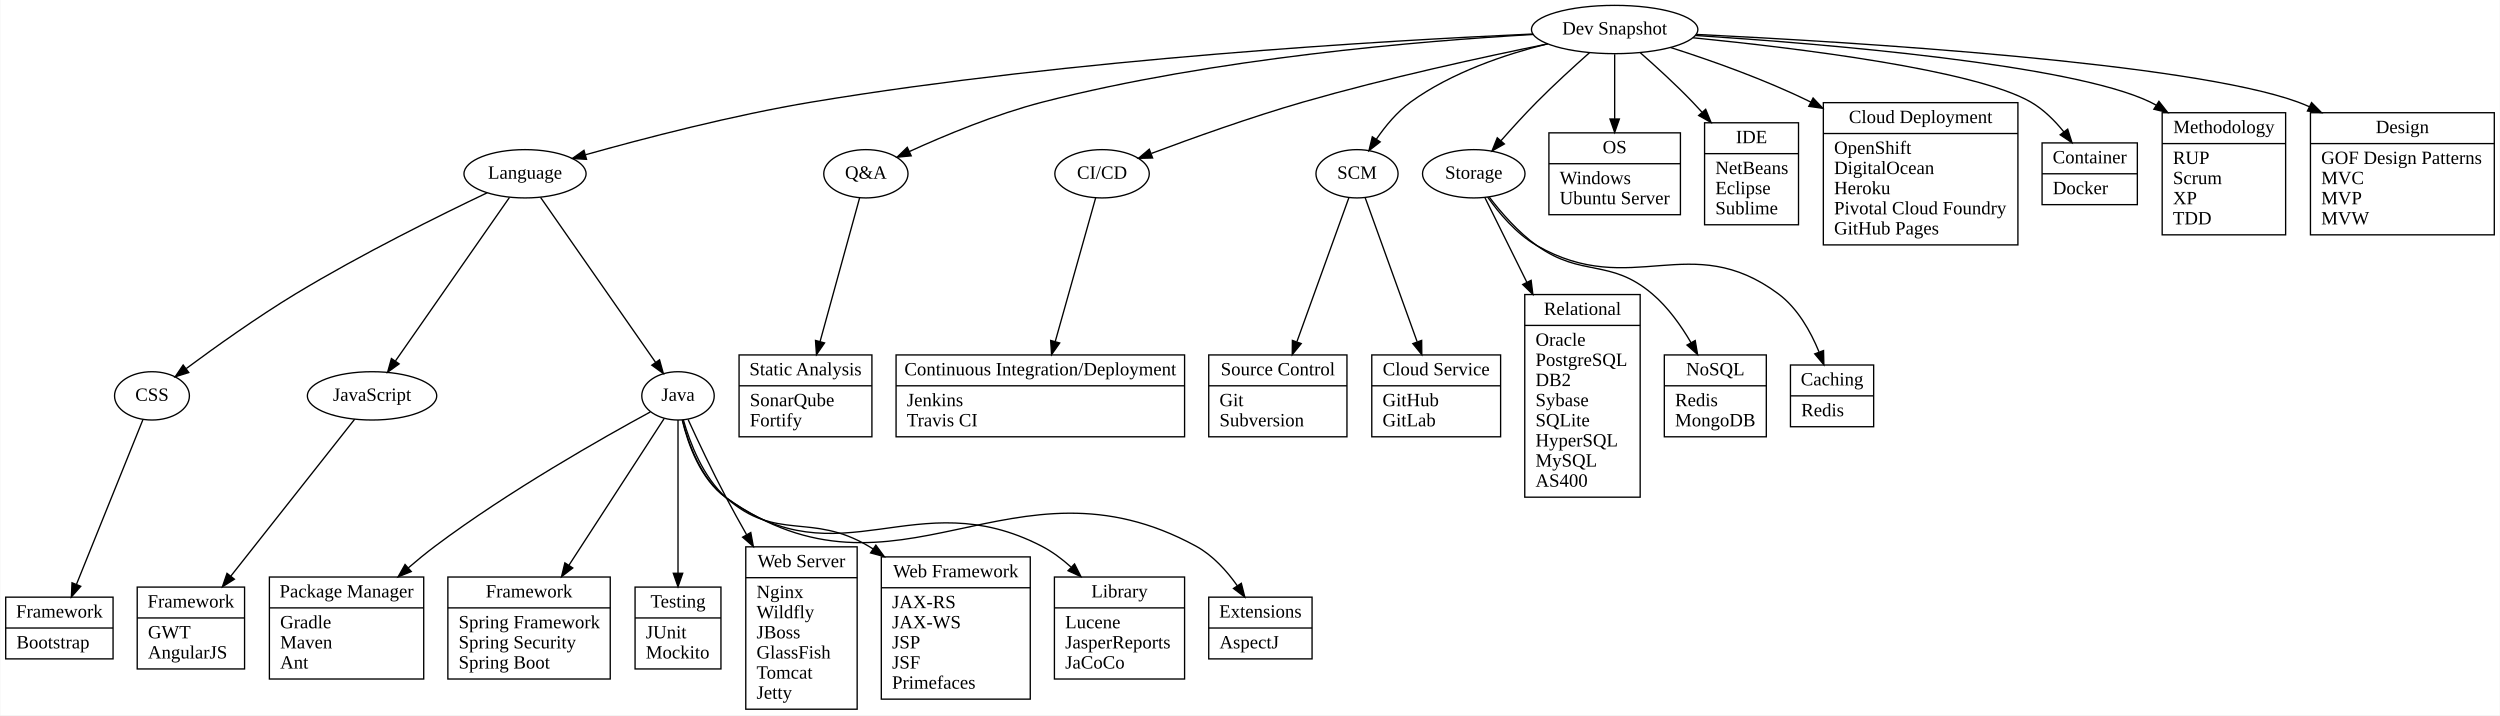
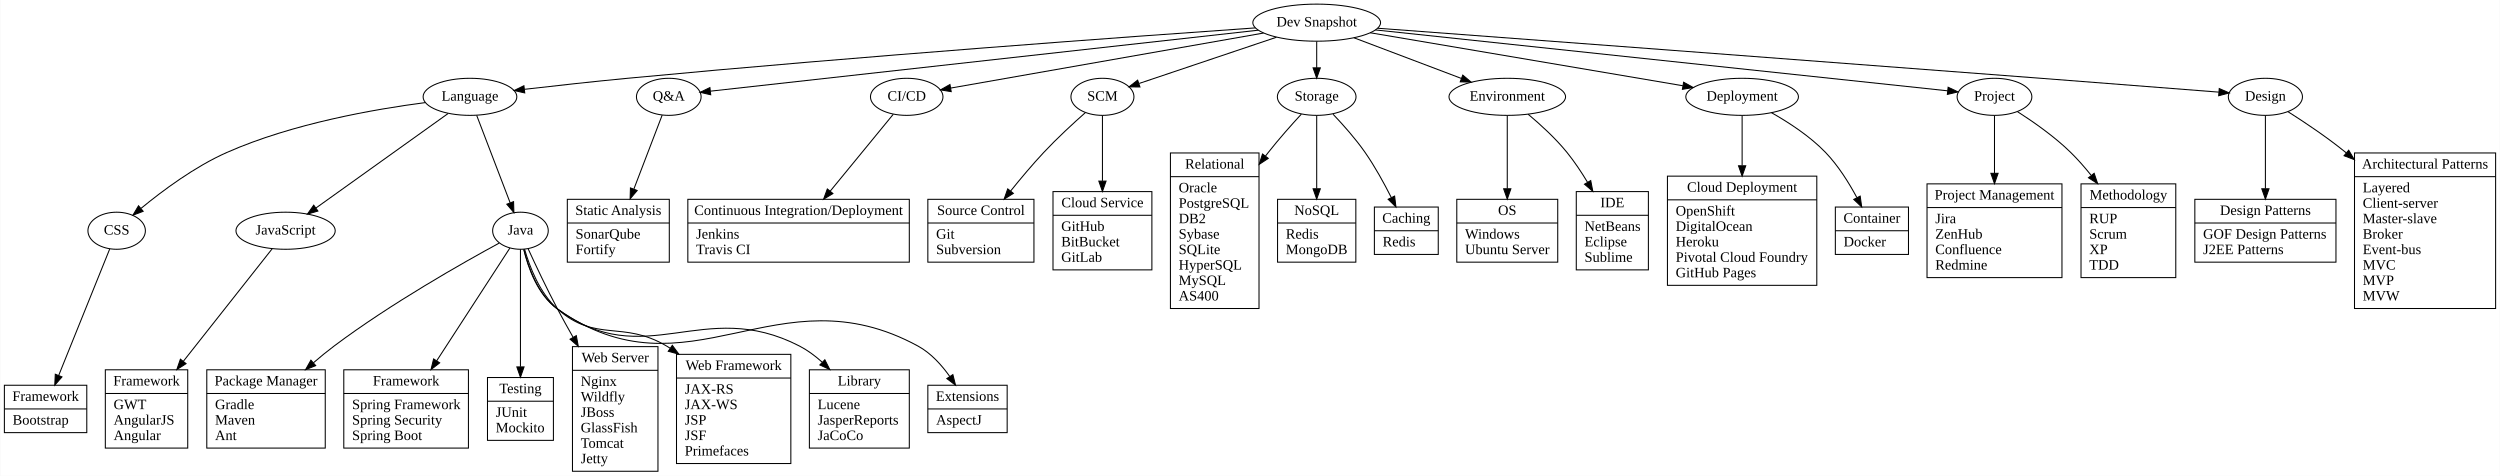
- <svg xmlns="http://www.w3.org/2000/svg" width="1863pt" height="533pt" viewBox="0.00 0.00 1862.50 533.00">
-   <g id="graph0" class="graph" transform="scale(1 1) rotate(0) translate(4 529)">
-     <polygon fill="white" stroke="none" points="-4,4 -4,-529 1858.5,-529 1858.5,4 -4,4" />
+ <svg xmlns="http://www.w3.org/2000/svg" width="2427pt" height="462pt" viewBox="0.00 0.00 2426.50 462.00">
+   <g id="graph0" class="graph" transform="scale(1 1) rotate(0) translate(4 458)">
+     <polygon fill="white" stroke="none" points="-4,4 -4,-458 2422.5,-458 2422.5,4 -4,4" />
    <g id="node1" class="node">
-       <ellipse fill="none" stroke="black" cx="1199" cy="-507" rx="61.99" ry="18" />
-       <text text-anchor="middle" x="1199" y="-503.3" font-family="Times New Roman,serif" font-size="14.00">Dev Snapshot</text>
+       <ellipse fill="none" stroke="black" cx="1274" cy="-436" rx="61.99" ry="18" />
+       <text text-anchor="middle" x="1274" y="-432.3" font-family="Times New Roman,serif" font-size="14.00">Dev Snapshot</text>
    </g>
    <g id="node2" class="node">
-       <ellipse fill="none" stroke="black" cx="387" cy="-399.5" rx="45.492" ry="18" />
-       <text text-anchor="middle" x="387" y="-395.8" font-family="Times New Roman,serif" font-size="14.00">Language</text>
+       <ellipse fill="none" stroke="black" cx="452" cy="-364" rx="45.492" ry="18" />
+       <text text-anchor="middle" x="452" y="-360.3" font-family="Times New Roman,serif" font-size="14.00">Language</text>
    </g>
    <g id="edge1" class="edge">
-       <path fill="none" stroke="black" d="M1137.92,-503.657C1029.28,-498.808 795.586,-485.299 601,-453 541.956,-443.2 475.15,-425.769 432.124,-413.695" />
-       <polygon fill="black" stroke="black" points="432.826,-410.256 422.25,-410.901 430.92,-416.992 432.826,-410.256" />
+       <path fill="none" stroke="black" d="M1214.43,-430.915C1097.49,-422.757 829.723,-403.381 605,-382 571.68,-378.83 534.345,-374.693 504.898,-371.294" />
+       <polygon fill="black" stroke="black" points="505.167,-367.802 494.83,-370.125 504.36,-374.755 505.167,-367.802" />
    </g>
    <g id="node15" class="node">
-       <ellipse fill="none" stroke="black" cx="641" cy="-399.5" rx="31.396" ry="18" />
-       <text text-anchor="middle" x="641" y="-395.8" font-family="Times New Roman,serif" font-size="14.00">Q&amp;A</text>
+       <ellipse fill="none" stroke="black" cx="645" cy="-364" rx="31.396" ry="18" />
+       <text text-anchor="middle" x="645" y="-360.3" font-family="Times New Roman,serif" font-size="14.00">Q&amp;A</text>
    </g>
    <g id="edge14" class="edge">
-       <path fill="none" stroke="black" d="M1138.49,-503.32C1055.07,-498.534 900.596,-485.739 773,-453 737.895,-443.993 699.596,-428.027 673.339,-416.059" />
-       <polygon fill="black" stroke="black" points="674.784,-412.871 664.238,-411.851 671.846,-419.225 674.784,-412.871" />
+       <path fill="none" stroke="black" d="M1217.35,-428.695C1092.12,-414.759 794.283,-381.613 685.594,-369.518" />
+       <polygon fill="black" stroke="black" points="685.704,-366.008 675.378,-368.381 684.93,-372.965 685.704,-366.008" />
    </g>
    <g id="node17" class="node">
-       <ellipse fill="none" stroke="black" cx="817" cy="-399.5" rx="35.194" ry="18" />
-       <text text-anchor="middle" x="817" y="-395.8" font-family="Times New Roman,serif" font-size="14.00">CI/CD</text>
+       <ellipse fill="none" stroke="black" cx="876" cy="-364" rx="35.194" ry="18" />
+       <text text-anchor="middle" x="876" y="-360.3" font-family="Times New Roman,serif" font-size="14.00">CI/CD</text>
    </g>
    <g id="edge16" class="edge">
-       <path fill="none" stroke="black" d="M1149.26,-496.32C1102,-486.728 1029.13,-470.908 967,-453 927.818,-441.706 883.883,-425.955 853.742,-414.657" />
-       <polygon fill="black" stroke="black" points="854.667,-411.265 844.075,-411.009 852.196,-417.814 854.667,-411.265" />
+       <path fill="none" stroke="black" d="M1222.38,-425.92C1142.93,-411.947 992.178,-385.433 918.576,-372.488" />
+       <polygon fill="black" stroke="black" points="919.173,-369.04 908.718,-370.754 917.961,-375.934 919.173,-369.04" />
    </g>
    <g id="node19" class="node">
-       <ellipse fill="none" stroke="black" cx="1007" cy="-399.5" rx="30.595" ry="18" />
-       <text text-anchor="middle" x="1007" y="-395.8" font-family="Times New Roman,serif" font-size="14.00">SCM</text>
+       <ellipse fill="none" stroke="black" cx="1066" cy="-364" rx="30.595" ry="18" />
+       <text text-anchor="middle" x="1066" y="-360.3" font-family="Times New Roman,serif" font-size="14.00">SCM</text>
    </g>
    <g id="edge18" class="edge">
-       <path fill="none" stroke="black" d="M1148.99,-496.345C1117.54,-488.481 1077.31,-474.991 1047,-453 1036.92,-445.685 1028.18,-435.114 1021.47,-425.372" />
-       <polygon fill="black" stroke="black" points="1024.27,-423.262 1015.9,-416.776 1018.4,-427.071 1024.27,-423.262" />
+       <path fill="none" stroke="black" d="M1234.88,-421.834C1196.58,-408.946 1138.75,-389.483 1101.68,-377.008" />
+       <polygon fill="black" stroke="black" points="1102.41,-373.559 1091.81,-373.687 1100.17,-380.193 1102.41,-373.559" />
    </g>
    <g id="node22" class="node">
-       <ellipse fill="none" stroke="black" cx="1094" cy="-399.5" rx="38.194" ry="18" />
-       <text text-anchor="middle" x="1094" y="-395.8" font-family="Times New Roman,serif" font-size="14.00">Storage</text>
+       <ellipse fill="none" stroke="black" cx="1274" cy="-364" rx="38.194" ry="18" />
+       <text text-anchor="middle" x="1274" y="-360.3" font-family="Times New Roman,serif" font-size="14.00">Storage</text>
    </g>
    <g id="edge21" class="edge">
-       <path fill="none" stroke="black" d="M1180.27,-489.749C1168.69,-479.488 1153.67,-465.796 1141,-453 1131.95,-443.855 1122.4,-433.361 1114.29,-424.171" />
-       <polygon fill="black" stroke="black" points="1116.8,-421.724 1107.58,-416.498 1111.53,-426.331 1116.8,-421.724" />
+       <path fill="none" stroke="black" d="M1274,-417.697C1274,-409.983 1274,-400.712 1274,-392.112" />
+       <polygon fill="black" stroke="black" points="1277.5,-392.104 1274,-382.104 1270.5,-392.104 1277.5,-392.104" />
    </g>
    <g id="node26" class="node">
-       <polygon fill="none" stroke="black" points="1150,-369 1150,-430 1248,-430 1248,-369 1150,-369" />
-       <text text-anchor="middle" x="1199" y="-414.8" font-family="Times New Roman,serif" font-size="14.00">OS</text>
-       <polyline fill="none" stroke="black" points="1150,-407 1248,-407 " />
-       <text text-anchor="start" x="1158" y="-391.8" font-family="Times New Roman,serif" font-size="14.00">Windows</text>
-       <text text-anchor="start" x="1158" y="-376.8" font-family="Times New Roman,serif" font-size="14.00">Ubuntu Server</text>
+       <ellipse fill="none" stroke="black" cx="1459" cy="-364" rx="56.59" ry="18" />
+       <text text-anchor="middle" x="1459" y="-360.3" font-family="Times New Roman,serif" font-size="14.00">Environment</text>
    </g>
    <g id="edge25" class="edge">
-       <path fill="none" stroke="black" d="M1199,-488.579C1199,-475.493 1199,-457.039 1199,-440.401" />
-       <polygon fill="black" stroke="black" points="1202.5,-440.34 1199,-430.34 1195.5,-440.34 1202.5,-440.34" />
-     </g>
-     <g id="node27" class="node">
-       <polygon fill="none" stroke="black" points="1266,-361.5 1266,-437.5 1336,-437.5 1336,-361.5 1266,-361.5" />
-       <text text-anchor="middle" x="1301" y="-422.3" font-family="Times New Roman,serif" font-size="14.00">IDE</text>
-       <polyline fill="none" stroke="black" points="1266,-414.5 1336,-414.5 " />
-       <text text-anchor="start" x="1274" y="-399.3" font-family="Times New Roman,serif" font-size="14.00">NetBeans</text>
-       <text text-anchor="start" x="1274" y="-384.3" font-family="Times New Roman,serif" font-size="14.00">Eclipse</text>
-       <text text-anchor="start" x="1274" y="-369.3" font-family="Times New Roman,serif" font-size="14.00">Sublime</text>
-     </g>
-     <g id="edge26" class="edge">
-       <path fill="none" stroke="black" d="M1218.14,-489.66C1229.74,-479.479 1244.64,-465.903 1257,-453 1259.3,-450.596 1261.63,-448.089 1263.95,-445.531" />
-       <polygon fill="black" stroke="black" points="1266.82,-447.564 1270.83,-437.757 1261.58,-442.923 1266.82,-447.564" />
-     </g>
-     <g id="node28" class="node">
-       <polygon fill="none" stroke="black" points="1354.5,-346.5 1354.5,-452.5 1499.5,-452.5 1499.5,-346.5 1354.5,-346.5" />
-       <text text-anchor="middle" x="1427" y="-437.3" font-family="Times New Roman,serif" font-size="14.00">Cloud Deployment</text>
-       <polyline fill="none" stroke="black" points="1354.5,-429.5 1499.5,-429.5 " />
-       <text text-anchor="start" x="1362.5" y="-414.3" font-family="Times New Roman,serif" font-size="14.00">OpenShift</text>
-       <text text-anchor="start" x="1362.5" y="-399.3" font-family="Times New Roman,serif" font-size="14.00">DigitalOcean</text>
-       <text text-anchor="start" x="1362.5" y="-384.3" font-family="Times New Roman,serif" font-size="14.00">Heroku</text>
-       <text text-anchor="start" x="1362.5" y="-369.3" font-family="Times New Roman,serif" font-size="14.00">Pivotal Cloud Foundry</text>
-       <text text-anchor="start" x="1362.5" y="-354.3" font-family="Times New Roman,serif" font-size="14.00">GitHub Pages</text>
-     </g>
-     <g id="edge27" class="edge">
-       <path fill="none" stroke="black" d="M1240.6,-493.617C1270.37,-484.106 1311.03,-469.781 1345,-453 1345.09,-452.953 1345.19,-452.906 1345.28,-452.859" />
-       <polygon fill="black" stroke="black" points="1346.88,-455.975 1354.15,-448.271 1343.66,-449.758 1346.88,-455.975" />
+       <path fill="none" stroke="black" d="M1310.11,-421.337C1339.94,-410.051 1382.41,-393.979 1414.37,-381.887" />
+       <polygon fill="black" stroke="black" points="1415.81,-385.085 1423.92,-378.272 1413.33,-378.538 1415.81,-385.085" />
    </g>
    <g id="node29" class="node">
-       <polygon fill="none" stroke="black" points="1517.5,-376.5 1517.5,-422.5 1588.5,-422.5 1588.5,-376.5 1517.5,-376.5" />
-       <text text-anchor="middle" x="1553" y="-407.3" font-family="Times New Roman,serif" font-size="14.00">Container</text>
-       <polyline fill="none" stroke="black" points="1517.5,-399.5 1588.5,-399.5 " />
-       <text text-anchor="start" x="1525.5" y="-384.3" font-family="Times New Roman,serif" font-size="14.00">Docker</text>
+       <ellipse fill="none" stroke="black" cx="1687" cy="-364" rx="54.691" ry="18" />
+       <text text-anchor="middle" x="1687" y="-360.3" font-family="Times New Roman,serif" font-size="14.00">Deployment</text>
    </g>
    <g id="edge28" class="edge">
-       <path fill="none" stroke="black" d="M1257.37,-500.848C1334.94,-493.188 1467.1,-477.064 1509,-453 1518.53,-447.525 1526.92,-439.157 1533.75,-430.7" />
-       <polygon fill="black" stroke="black" points="1536.58,-432.751 1539.8,-422.655 1530.99,-428.543 1536.58,-432.751" />
-     </g>
-     <g id="node30" class="node">
-       <polygon fill="none" stroke="black" points="1607,-354 1607,-445 1699,-445 1699,-354 1607,-354" />
-       <text text-anchor="middle" x="1653" y="-429.8" font-family="Times New Roman,serif" font-size="14.00">Methodology</text>
-       <polyline fill="none" stroke="black" points="1607,-422 1699,-422 " />
-       <text text-anchor="start" x="1615" y="-406.8" font-family="Times New Roman,serif" font-size="14.00">RUP</text>
-       <text text-anchor="start" x="1615" y="-391.8" font-family="Times New Roman,serif" font-size="14.00">Scrum</text>
-       <text text-anchor="start" x="1615" y="-376.8" font-family="Times New Roman,serif" font-size="14.00">XP</text>
-       <text text-anchor="start" x="1615" y="-361.8" font-family="Times New Roman,serif" font-size="14.00">TDD</text>
-     </g>
-     <g id="edge29" class="edge">
-       <path fill="none" stroke="black" d="M1259.04,-502.581C1355.32,-496.344 1539.4,-481.098 1598,-453 1599.55,-452.254 1601.09,-451.448 1602.62,-450.59" />
-       <polygon fill="black" stroke="black" points="1604.58,-453.491 1611.12,-445.155 1600.81,-447.593 1604.58,-453.491" />
-     </g>
-     <g id="node31" class="node">
-       <polygon fill="none" stroke="black" points="1717.5,-354 1717.5,-445 1854.5,-445 1854.5,-354 1717.5,-354" />
-       <text text-anchor="middle" x="1786" y="-429.8" font-family="Times New Roman,serif" font-size="14.00">Design</text>
-       <polyline fill="none" stroke="black" points="1717.5,-422 1854.5,-422 " />
-       <text text-anchor="start" x="1725.5" y="-406.8" font-family="Times New Roman,serif" font-size="14.00">GOF Design Patterns</text>
-       <text text-anchor="start" x="1725.5" y="-391.8" font-family="Times New Roman,serif" font-size="14.00">MVC</text>
-       <text text-anchor="start" x="1725.5" y="-376.8" font-family="Times New Roman,serif" font-size="14.00">MVP</text>
-       <text text-anchor="start" x="1725.5" y="-361.8" font-family="Times New Roman,serif" font-size="14.00">MVW</text>
-     </g>
-     <g id="edge30" class="edge">
-       <path fill="none" stroke="black" d="M1259.85,-503.352C1376.45,-497.676 1626.99,-482.396 1708,-453 1710.9,-451.948 1713.79,-450.766 1716.67,-449.478" />
-       <polygon fill="black" stroke="black" points="1718.33,-452.565 1725.78,-445.035 1715.26,-446.274 1718.33,-452.565" />
+       <path fill="none" stroke="black" d="M1325.89,-426.205C1403.38,-413.071 1548.85,-388.415 1629.49,-374.747" />
+       <polygon fill="black" stroke="black" points="1630.2,-378.177 1639.47,-373.055 1629.03,-371.276 1630.2,-378.177" />
+     </g>
+     <g id="node32" class="node">
+       <ellipse fill="none" stroke="black" cx="1932" cy="-364" rx="36.294" ry="18" />
+       <text text-anchor="middle" x="1932" y="-360.3" font-family="Times New Roman,serif" font-size="14.00">Project</text>
+     </g>
+     <g id="edge31" class="edge">
+       <path fill="none" stroke="black" d="M1330.96,-428.941C1459.45,-415.271 1769.75,-382.26 1886.53,-369.837" />
+       <polygon fill="black" stroke="black" points="1886.99,-373.308 1896.57,-368.769 1886.25,-366.347 1886.99,-373.308" />
+     </g>
+     <g id="node35" class="node">
+       <ellipse fill="none" stroke="black" cx="2195" cy="-364" rx="35.995" ry="18" />
+       <text text-anchor="middle" x="2195" y="-360.3" font-family="Times New Roman,serif" font-size="14.00">Design</text>
+     </g>
+     <g id="edge34" class="edge">
+       <path fill="none" stroke="black" d="M1333.26,-430.584C1454.25,-421.557 1738.42,-400.296 1977,-382 2036.75,-377.418 2105.69,-372.024 2149.78,-368.56" />
+       <polygon fill="black" stroke="black" points="2150.19,-372.039 2159.89,-367.766 2149.64,-365.06 2150.19,-372.039" />
    </g>
    <g id="node4" class="node">
      <ellipse fill="none" stroke="black" cx="109" cy="-234" rx="27.895" ry="18" />
      <text text-anchor="middle" x="109" y="-230.3" font-family="Times New Roman,serif" font-size="14.00">CSS</text>
    </g>
    <g id="edge2" class="edge">
-       <path fill="none" stroke="black" d="M358.833,-385.358C324.417,-368.976 264.753,-339.521 216,-310 187.177,-292.547 155.779,-270.098 134.498,-254.326" />
-       <polygon fill="black" stroke="black" points="136.419,-251.393 126.311,-248.218 132.233,-257.004 136.419,-251.393" />
+       <path fill="none" stroke="black" d="M408.644,-358.402C360.062,-352.097 279.759,-338.178 216,-310 184.815,-296.218 153.367,-272.769 132.714,-255.753" />
+       <polygon fill="black" stroke="black" points="134.73,-252.876 124.82,-249.128 130.23,-258.238 134.73,-252.876" />
    </g>
    <g id="node6" class="node">
      <ellipse fill="none" stroke="black" cx="273" cy="-234" rx="48.192" ry="18" />
      <text text-anchor="middle" x="273" y="-230.3" font-family="Times New Roman,serif" font-size="14.00">JavaScript</text>
    </g>
    <g id="edge4" class="edge">
-       <path fill="none" stroke="black" d="M375.442,-381.923C355.384,-353.156 314.024,-293.838 290.454,-260.032" />
-       <polygon fill="black" stroke="black" points="293.179,-257.822 284.589,-251.621 287.437,-261.826 293.179,-257.822" />
+       <path fill="none" stroke="black" d="M430.763,-347.814C398.87,-325.008 338.503,-281.84 302.398,-256.022" />
+       <polygon fill="black" stroke="black" points="304.379,-253.136 294.209,-250.166 300.307,-258.83 304.379,-253.136" />
    </g>
    <g id="node14" class="node">
      <ellipse fill="none" stroke="black" cx="501" cy="-234" rx="27" ry="18" />
      <text text-anchor="middle" x="501" y="-230.3" font-family="Times New Roman,serif" font-size="14.00">Java</text>
    </g>
    <g id="edge6" class="edge">
-       <path fill="none" stroke="black" d="M398.558,-381.923C418.824,-352.858 460.835,-292.605 484.273,-258.99" />
-       <polygon fill="black" stroke="black" points="487.234,-260.862 490.083,-250.657 481.492,-256.858 487.234,-260.862" />
+       <path fill="none" stroke="black" d="M458.507,-346.003C466.826,-324.27 481.315,-286.421 491.031,-261.042" />
+       <polygon fill="black" stroke="black" points="494.315,-262.251 494.622,-251.661 487.778,-259.749 494.315,-262.251" />
    </g>
    <g id="node3" class="node">
      <polygon fill="none" stroke="black" points="0,-38 0,-84 80,-84 80,-38 0,-38" />
      <text text-anchor="middle" x="40" y="-68.8" font-family="Times New Roman,serif" font-size="14.00">Framework</text>
      <polyline fill="none" stroke="black" points="0,-61 80,-61 " />
      <text text-anchor="start" x="8" y="-45.8" font-family="Times New Roman,serif" font-size="14.00">Bootstrap</text>
    </g>
    <g id="edge3" class="edge">
      <path fill="none" stroke="black" d="M102.258,-216.292C90.821,-187.947 67.434,-129.989 52.805,-93.735" />
      <polygon fill="black" stroke="black" points="55.916,-92.091 48.929,-84.127 49.425,-94.71 55.916,-92.091" />
    </g>
    <g id="node5" class="node">
-       <polygon fill="none" stroke="black" points="98,-30.5 98,-91.5 178,-91.5 178,-30.5 98,-30.5" />
-       <text text-anchor="middle" x="138" y="-76.3" font-family="Times New Roman,serif" font-size="14.00">Framework</text>
-       <polyline fill="none" stroke="black" points="98,-68.5 178,-68.5 " />
-       <text text-anchor="start" x="106" y="-53.3" font-family="Times New Roman,serif" font-size="14.00">GWT</text>
-       <text text-anchor="start" x="106" y="-38.3" font-family="Times New Roman,serif" font-size="14.00">AngularJS</text>
+       <polygon fill="none" stroke="black" points="98,-23 98,-99 178,-99 178,-23 98,-23" />
+       <text text-anchor="middle" x="138" y="-83.8" font-family="Times New Roman,serif" font-size="14.00">Framework</text>
+       <polyline fill="none" stroke="black" points="98,-76 178,-76 " />
+       <text text-anchor="start" x="106" y="-60.8" font-family="Times New Roman,serif" font-size="14.00">GWT</text>
+       <text text-anchor="start" x="106" y="-45.8" font-family="Times New Roman,serif" font-size="14.00">AngularJS</text>
+       <text text-anchor="start" x="106" y="-30.8" font-family="Times New Roman,serif" font-size="14.00">Angular</text>
    </g>
    <g id="edge5" class="edge">
-       <path fill="none" stroke="black" d="M260.056,-216.604C238.95,-189.87 196.589,-136.212 167.761,-99.697" />
-       <polygon fill="black" stroke="black" points="170.411,-97.405 161.467,-91.725 164.916,-101.742 170.411,-97.405" />
+       <path fill="none" stroke="black" d="M260.056,-216.604C240.361,-191.657 202.158,-143.267 173.714,-107.238" />
+       <polygon fill="black" stroke="black" points="176.384,-104.971 167.44,-99.291 170.889,-109.308 176.384,-104.971" />
    </g>
    <g id="node7" class="node">
      <polygon fill="none" stroke="black" points="196.5,-23 196.5,-99 311.5,-99 311.5,-23 196.5,-23" />
      <text text-anchor="middle" x="254" y="-83.8" font-family="Times New Roman,serif" font-size="14.00">Package Manager</text>
      <polyline fill="none" stroke="black" points="196.5,-76 311.5,-76 " />
      <text text-anchor="start" x="204.5" y="-60.8" font-family="Times New Roman,serif" font-size="14.00">Gradle</text>
      <text text-anchor="start" x="204.5" y="-45.8" font-family="Times New Roman,serif" font-size="14.00">Maven</text>
      <text text-anchor="start" x="204.5" y="-30.8" font-family="Times New Roman,serif" font-size="14.00">Ant</text>
    </g>
    <g id="node8" class="node">
      <polygon fill="none" stroke="black" points="329.5,-23 329.5,-99 450.5,-99 450.5,-23 329.5,-23" />
      <text text-anchor="middle" x="390" y="-83.8" font-family="Times New Roman,serif" font-size="14.00">Framework</text>
      <polyline fill="none" stroke="black" points="329.5,-76 450.5,-76 " />
      <text text-anchor="start" x="337.5" y="-60.8" font-family="Times New Roman,serif" font-size="14.00">Spring Framework</text>
      <text text-anchor="start" x="337.5" y="-45.8" font-family="Times New Roman,serif" font-size="14.00">Spring Security</text>
      <text text-anchor="start" x="337.5" y="-30.8" font-family="Times New Roman,serif" font-size="14.00">Spring Boot</text>
    </g>
    <g id="node9" class="node">
      <polygon fill="none" stroke="black" points="469,-30.5 469,-91.5 533,-91.5 533,-30.5 469,-30.5" />
      <text text-anchor="middle" x="501" y="-76.3" font-family="Times New Roman,serif" font-size="14.00">Testing</text>
      <polyline fill="none" stroke="black" points="469,-68.5 533,-68.5 " />
      <text text-anchor="start" x="477" y="-53.3" font-family="Times New Roman,serif" font-size="14.00">JUnit</text>
      <text text-anchor="start" x="477" y="-38.3" font-family="Times New Roman,serif" font-size="14.00">Mockito</text>
    </g>
    <g id="node10" class="node">
      <polygon fill="none" stroke="black" points="551.5,-0.5 551.5,-121.5 634.5,-121.5 634.5,-0.5 551.5,-0.5" />
      <text text-anchor="middle" x="593" y="-106.3" font-family="Times New Roman,serif" font-size="14.00">Web Server</text>
      <polyline fill="none" stroke="black" points="551.5,-98.5 634.5,-98.5 " />
      <text text-anchor="start" x="559.5" y="-83.3" font-family="Times New Roman,serif" font-size="14.00">Nginx</text>
      <text text-anchor="start" x="559.5" y="-68.3" font-family="Times New Roman,serif" font-size="14.00">Wildfly</text>
      <text text-anchor="start" x="559.5" y="-53.3" font-family="Times New Roman,serif" font-size="14.00">JBoss</text>
      <text text-anchor="start" x="559.5" y="-38.3" font-family="Times New Roman,serif" font-size="14.00">GlassFish</text>
      <text text-anchor="start" x="559.5" y="-23.3" font-family="Times New Roman,serif" font-size="14.00">Tomcat</text>
      <text text-anchor="start" x="559.5" y="-8.3" font-family="Times New Roman,serif" font-size="14.00">Jetty</text>
    </g>
    <g id="node11" class="node">
      <polygon fill="none" stroke="black" points="652.5,-8 652.5,-114 763.5,-114 763.5,-8 652.5,-8" />
      <text text-anchor="middle" x="708" y="-98.8" font-family="Times New Roman,serif" font-size="14.00">Web Framework</text>
      <polyline fill="none" stroke="black" points="652.5,-91 763.5,-91 " />
      <text text-anchor="start" x="660.5" y="-75.8" font-family="Times New Roman,serif" font-size="14.00">JAX-RS</text>
      <text text-anchor="start" x="660.5" y="-60.8" font-family="Times New Roman,serif" font-size="14.00">JAX-WS</text>
      <text text-anchor="start" x="660.5" y="-45.8" font-family="Times New Roman,serif" font-size="14.00">JSP</text>
      <text text-anchor="start" x="660.5" y="-30.8" font-family="Times New Roman,serif" font-size="14.00">JSF</text>
      <text text-anchor="start" x="660.5" y="-15.8" font-family="Times New Roman,serif" font-size="14.00">Primefaces</text>
    </g>
    <g id="node12" class="node">
      <polygon fill="none" stroke="black" points="781.5,-23 781.5,-99 878.5,-99 878.5,-23 781.5,-23" />
      <text text-anchor="middle" x="830" y="-83.8" font-family="Times New Roman,serif" font-size="14.00">Library</text>
      <polyline fill="none" stroke="black" points="781.5,-76 878.5,-76 " />
      <text text-anchor="start" x="789.5" y="-60.8" font-family="Times New Roman,serif" font-size="14.00">Lucene</text>
      <text text-anchor="start" x="789.5" y="-45.8" font-family="Times New Roman,serif" font-size="14.00">JasperReports</text>
      <text text-anchor="start" x="789.5" y="-30.8" font-family="Times New Roman,serif" font-size="14.00">JaCoCo</text>
    </g>
    <g id="node13" class="node">
      <polygon fill="none" stroke="black" points="896.5,-38 896.5,-84 973.5,-84 973.5,-38 896.5,-38" />
      <text text-anchor="middle" x="935" y="-68.8" font-family="Times New Roman,serif" font-size="14.00">Extensions</text>
      <polyline fill="none" stroke="black" points="896.5,-61 973.5,-61 " />
      <text text-anchor="start" x="904.5" y="-45.8" font-family="Times New Roman,serif" font-size="14.00">AspectJ</text>
    </g>
    <g id="edge7" class="edge">
      <path fill="none" stroke="black" d="M480.379,-222.025C445.915,-203.322 374.979,-163.274 320,-122 313.324,-116.988 306.533,-111.427 299.972,-105.769" />
      <polygon fill="black" stroke="black" points="302.218,-103.083 292.396,-99.111 297.597,-108.341 302.218,-103.083" />
    </g>
    <g id="edge8" class="edge">
      <path fill="none" stroke="black" d="M490.756,-217.219C474.757,-192.572 443.233,-144.007 419.685,-107.732" />
      <polygon fill="black" stroke="black" points="422.568,-105.745 414.188,-99.263 416.697,-109.556 422.568,-105.745" />
    </g>
    <g id="edge9" class="edge">
      <path fill="none" stroke="black" d="M501,-215.979C501,-189.606 501,-138.149 501,-102.001" />
      <polygon fill="black" stroke="black" points="504.5,-101.783 501,-91.783 497.5,-101.783 504.5,-101.783" />
    </g>
    <g id="edge10" class="edge">
      <path fill="none" stroke="black" d="M508.49,-216.424C515.524,-201.099 526.508,-177.776 537,-158 541.763,-149.023 546.936,-139.676 552.15,-130.492" />
      <polygon fill="black" stroke="black" points="555.221,-132.172 557.148,-121.754 549.145,-128.696 555.221,-132.172" />
    </g>
    <g id="edge11" class="edge">
      <path fill="none" stroke="black" d="M505.005,-216.054C509.847,-199.113 519.6,-173.426 537,-158 574.23,-124.994 600.234,-147.427 643,-122 644.114,-121.338 645.225,-120.654 646.332,-119.951" />
      <polygon fill="black" stroke="black" points="648.444,-122.747 654.728,-114.216 644.496,-116.966 648.444,-122.747" />
    </g>
    <g id="edge12" class="edge">
      <path fill="none" stroke="black" d="M504.312,-216.046C508.661,-198.588 518.084,-172.015 537,-158 621.9,-95.099 678.14,-170.528 772,-122 779.77,-117.983 787.101,-112.523 793.768,-106.525" />
      <polygon fill="black" stroke="black" points="796.504,-108.749 801.276,-99.29 791.646,-103.709 796.504,-108.749" />
    </g>
    <g id="edge13" class="edge">
      <path fill="none" stroke="black" d="M504.177,-215.859C508.413,-198.245 517.743,-171.542 537,-158 664.914,-68.047 749.713,-196.871 887,-122 899.506,-115.18 909.93,-103.61 917.833,-92.44" />
      <polygon fill="black" stroke="black" points="920.778,-94.332 923.379,-84.061 914.941,-90.469 920.778,-94.332" />
    </g>
    <g id="node16" class="node">
      <polygon fill="none" stroke="black" points="546.5,-203.5 546.5,-264.5 645.5,-264.5 645.5,-203.5 546.5,-203.5" />
      <text text-anchor="middle" x="596" y="-249.3" font-family="Times New Roman,serif" font-size="14.00">Static Analysis</text>
      <polyline fill="none" stroke="black" points="546.5,-241.5 645.5,-241.5 " />
      <text text-anchor="start" x="554.5" y="-226.3" font-family="Times New Roman,serif" font-size="14.00">SonarQube</text>
      <text text-anchor="start" x="554.5" y="-211.3" font-family="Times New Roman,serif" font-size="14.00">Fortify</text>
    </g>
    <g id="edge15" class="edge">
-       <path fill="none" stroke="black" d="M636.354,-381.618C629.446,-356.519 616.271,-308.65 606.853,-274.434" />
-       <polygon fill="black" stroke="black" points="610.212,-273.449 604.184,-264.736 603.463,-275.306 610.212,-273.449" />
+       <path fill="none" stroke="black" d="M638.594,-346.266C631.663,-328.16 620.366,-298.65 611.148,-274.57" />
+       <polygon fill="black" stroke="black" points="614.317,-273.058 607.473,-264.97 607.779,-275.56 614.317,-273.058" />
    </g>
    <g id="node18" class="node">
      <polygon fill="none" stroke="black" points="663.5,-203.5 663.5,-264.5 878.5,-264.5 878.5,-203.5 663.5,-203.5" />
      <text text-anchor="middle" x="771" y="-249.3" font-family="Times New Roman,serif" font-size="14.00">Continuous Integration/Deployment</text>
      <polyline fill="none" stroke="black" points="663.5,-241.5 878.5,-241.5 " />
      <text text-anchor="start" x="671.5" y="-226.3" font-family="Times New Roman,serif" font-size="14.00">Jenkins</text>
      <text text-anchor="start" x="671.5" y="-211.3" font-family="Times New Roman,serif" font-size="14.00">Travis CI</text>
    </g>
    <g id="edge17" class="edge">
-       <path fill="none" stroke="black" d="M812.25,-381.618C805.189,-356.519 791.721,-308.65 782.095,-274.434" />
-       <polygon fill="black" stroke="black" points="785.444,-273.414 779.366,-264.736 778.705,-275.31 785.444,-273.414" />
+       <path fill="none" stroke="black" d="M862.914,-347.048C847.685,-328.483 822.028,-297.206 801.686,-272.408" />
+       <polygon fill="black" stroke="black" points="804.337,-270.121 795.289,-264.609 798.925,-274.56 804.337,-270.121" />
    </g>
    <g id="node20" class="node">
      <polygon fill="none" stroke="black" points="896.5,-203.5 896.5,-264.5 999.5,-264.5 999.5,-203.5 896.5,-203.5" />
      <text text-anchor="middle" x="948" y="-249.3" font-family="Times New Roman,serif" font-size="14.00">Source Control</text>
      <polyline fill="none" stroke="black" points="896.5,-241.5 999.5,-241.5 " />
      <text text-anchor="start" x="904.5" y="-226.3" font-family="Times New Roman,serif" font-size="14.00">Git</text>
      <text text-anchor="start" x="904.5" y="-211.3" font-family="Times New Roman,serif" font-size="14.00">Subversion</text>
    </g>
    <g id="edge19" class="edge">
-       <path fill="none" stroke="black" d="M1000.91,-381.618C991.851,-356.519 974.577,-308.65 962.23,-274.434" />
-       <polygon fill="black" stroke="black" points="965.417,-272.954 958.73,-264.736 958.833,-275.33 965.417,-272.954" />
+       <path fill="none" stroke="black" d="M1049.46,-348.724C1037.76,-338.368 1021.93,-323.812 1009,-310 997.993,-298.239 986.665,-284.754 976.804,-272.492" />
+       <polygon fill="black" stroke="black" points="979.521,-270.285 970.554,-264.641 974.044,-274.645 979.521,-270.285" />
    </g>
    <g id="node21" class="node">
-       <polygon fill="none" stroke="black" points="1018,-203.5 1018,-264.5 1114,-264.5 1114,-203.5 1018,-203.5" />
-       <text text-anchor="middle" x="1066" y="-249.3" font-family="Times New Roman,serif" font-size="14.00">Cloud Service</text>
-       <polyline fill="none" stroke="black" points="1018,-241.5 1114,-241.5 " />
-       <text text-anchor="start" x="1026" y="-226.3" font-family="Times New Roman,serif" font-size="14.00">GitHub</text>
-       <text text-anchor="start" x="1026" y="-211.3" font-family="Times New Roman,serif" font-size="14.00">GitLab</text>
+       <polygon fill="none" stroke="black" points="1018,-196 1018,-272 1114,-272 1114,-196 1018,-196" />
+       <text text-anchor="middle" x="1066" y="-256.8" font-family="Times New Roman,serif" font-size="14.00">Cloud Service</text>
+       <polyline fill="none" stroke="black" points="1018,-249 1114,-249 " />
+       <text text-anchor="start" x="1026" y="-233.8" font-family="Times New Roman,serif" font-size="14.00">GitHub</text>
+       <text text-anchor="start" x="1026" y="-218.8" font-family="Times New Roman,serif" font-size="14.00">BitBucket</text>
+       <text text-anchor="start" x="1026" y="-203.8" font-family="Times New Roman,serif" font-size="14.00">GitLab</text>
    </g>
    <g id="edge20" class="edge">
-       <path fill="none" stroke="black" d="M1013.09,-381.618C1022.15,-356.519 1039.42,-308.65 1051.77,-274.434" />
-       <polygon fill="black" stroke="black" points="1055.17,-275.33 1055.27,-264.736 1048.58,-272.954 1055.17,-275.33" />
+       <path fill="none" stroke="black" d="M1066,-345.737C1066,-329.537 1066,-304.552 1066,-282.412" />
+       <polygon fill="black" stroke="black" points="1069.5,-282.153 1066,-272.153 1062.5,-282.153 1069.5,-282.153" />
    </g>
    <g id="node23" class="node">
      <polygon fill="none" stroke="black" points="1132,-158.5 1132,-309.5 1218,-309.5 1218,-158.5 1132,-158.5" />
      <text text-anchor="middle" x="1175" y="-294.3" font-family="Times New Roman,serif" font-size="14.00">Relational</text>
      <polyline fill="none" stroke="black" points="1132,-286.5 1218,-286.5 " />
      <text text-anchor="start" x="1140" y="-271.3" font-family="Times New Roman,serif" font-size="14.00">Oracle</text>
      <text text-anchor="start" x="1140" y="-256.3" font-family="Times New Roman,serif" font-size="14.00">PostgreSQL</text>
      <text text-anchor="start" x="1140" y="-241.3" font-family="Times New Roman,serif" font-size="14.00">DB2</text>
      <text text-anchor="start" x="1140" y="-226.3" font-family="Times New Roman,serif" font-size="14.00">Sybase</text>
      <text text-anchor="start" x="1140" y="-211.3" font-family="Times New Roman,serif" font-size="14.00">SQLite</text>
      <text text-anchor="start" x="1140" y="-196.3" font-family="Times New Roman,serif" font-size="14.00">HyperSQL</text>
      <text text-anchor="start" x="1140" y="-181.3" font-family="Times New Roman,serif" font-size="14.00">MySQL</text>
      <text text-anchor="start" x="1140" y="-166.3" font-family="Times New Roman,serif" font-size="14.00">AS400</text>
    </g>
    <g id="edge22" class="edge">
-       <path fill="none" stroke="black" d="M1102.36,-381.618C1109.93,-366.353 1121.66,-342.666 1133.51,-318.75" />
-       <polygon fill="black" stroke="black" points="1136.74,-320.104 1138.05,-309.59 1130.47,-316.997 1136.74,-320.104" />
+       <path fill="none" stroke="black" d="M1259.09,-347.192C1249.58,-336.873 1237.18,-322.959 1227,-310 1226.08,-308.832 1225.16,-307.649 1224.24,-306.453" />
+       <polygon fill="black" stroke="black" points="1226.98,-304.277 1218.16,-298.412 1221.4,-308.499 1226.98,-304.277" />
    </g>
    <g id="node24" class="node">
      <polygon fill="none" stroke="black" points="1236,-203.5 1236,-264.5 1312,-264.5 1312,-203.5 1236,-203.5" />
      <text text-anchor="middle" x="1274" y="-249.3" font-family="Times New Roman,serif" font-size="14.00">NoSQL</text>
      <polyline fill="none" stroke="black" points="1236,-241.5 1312,-241.5 " />
      <text text-anchor="start" x="1244" y="-226.3" font-family="Times New Roman,serif" font-size="14.00">Redis</text>
      <text text-anchor="start" x="1244" y="-211.3" font-family="Times New Roman,serif" font-size="14.00">MongoDB</text>
    </g>
    <g id="edge23" class="edge">
-       <path fill="none" stroke="black" d="M1105.61,-382.048C1114.3,-370.701 1127.05,-355.931 1141,-346 1174.76,-321.974 1195.41,-336.811 1227,-310 1238.71,-300.063 1248.44,-286.455 1255.95,-273.556" />
-       <polygon fill="black" stroke="black" points="1259.02,-275.239 1260.79,-264.793 1252.89,-271.853 1259.02,-275.239" />
+       <path fill="none" stroke="black" d="M1274,-345.737C1274,-327.667 1274,-298.666 1274,-274.875" />
+       <polygon fill="black" stroke="black" points="1277.5,-274.708 1274,-264.708 1270.5,-274.708 1277.5,-274.708" />
    </g>
    <g id="node25" class="node">
      <polygon fill="none" stroke="black" points="1330,-211 1330,-257 1392,-257 1392,-211 1330,-211" />
      <text text-anchor="middle" x="1361" y="-241.8" font-family="Times New Roman,serif" font-size="14.00">Caching</text>
      <polyline fill="none" stroke="black" points="1330,-234 1392,-234 " />
      <text text-anchor="start" x="1338" y="-218.8" font-family="Times New Roman,serif" font-size="14.00">Redis</text>
    </g>
    <g id="edge24" class="edge">
-       <path fill="none" stroke="black" d="M1104.33,-382.164C1112.74,-370.257 1125.7,-354.738 1141,-346 1211.84,-305.533 1255.52,-358.664 1321,-310 1335.28,-299.386 1344.98,-282.13 1351.25,-266.845" />
-       <polygon fill="black" stroke="black" points="1354.65,-267.766 1354.89,-257.174 1348.09,-265.302 1354.65,-267.766" />
+       <path fill="none" stroke="black" d="M1289.87,-347.122C1299.52,-337.002 1311.73,-323.327 1321,-310 1330.52,-296.318 1339.42,-280.111 1346.4,-266.27" />
+       <polygon fill="black" stroke="black" points="1349.63,-267.642 1350.91,-257.126 1343.35,-264.546 1349.63,-267.642" />
+     </g>
+     <g id="node27" class="node">
+       <polygon fill="none" stroke="black" points="1410,-203.5 1410,-264.5 1508,-264.5 1508,-203.5 1410,-203.5" />
+       <text text-anchor="middle" x="1459" y="-249.3" font-family="Times New Roman,serif" font-size="14.00">OS</text>
+       <polyline fill="none" stroke="black" points="1410,-241.5 1508,-241.5 " />
+       <text text-anchor="start" x="1418" y="-226.3" font-family="Times New Roman,serif" font-size="14.00">Windows</text>
+       <text text-anchor="start" x="1418" y="-211.3" font-family="Times New Roman,serif" font-size="14.00">Ubuntu Server</text>
+     </g>
+     <g id="edge26" class="edge">
+       <path fill="none" stroke="black" d="M1459,-345.737C1459,-327.667 1459,-298.666 1459,-274.875" />
+       <polygon fill="black" stroke="black" points="1462.5,-274.708 1459,-264.708 1455.5,-274.708 1462.5,-274.708" />
+     </g>
+     <g id="node28" class="node">
+       <polygon fill="none" stroke="black" points="1526,-196 1526,-272 1596,-272 1596,-196 1526,-196" />
+       <text text-anchor="middle" x="1561" y="-256.8" font-family="Times New Roman,serif" font-size="14.00">IDE</text>
+       <polyline fill="none" stroke="black" points="1526,-249 1596,-249 " />
+       <text text-anchor="start" x="1534" y="-233.8" font-family="Times New Roman,serif" font-size="14.00">NetBeans</text>
+       <text text-anchor="start" x="1534" y="-218.8" font-family="Times New Roman,serif" font-size="14.00">Eclipse</text>
+       <text text-anchor="start" x="1534" y="-203.8" font-family="Times New Roman,serif" font-size="14.00">Sublime</text>
+     </g>
+     <g id="edge27" class="edge">
+       <path fill="none" stroke="black" d="M1479.21,-347.138C1491.06,-337.235 1505.84,-323.783 1517,-310 1524.2,-301.106 1530.99,-290.904 1536.99,-280.948" />
+       <polygon fill="black" stroke="black" points="1540.02,-282.701 1542.04,-272.301 1533.98,-279.168 1540.02,-282.701" />
+     </g>
+     <g id="node30" class="node">
+       <polygon fill="none" stroke="black" points="1614.5,-181 1614.5,-287 1759.5,-287 1759.5,-181 1614.5,-181" />
+       <text text-anchor="middle" x="1687" y="-271.8" font-family="Times New Roman,serif" font-size="14.00">Cloud Deployment</text>
+       <polyline fill="none" stroke="black" points="1614.5,-264 1759.5,-264 " />
+       <text text-anchor="start" x="1622.5" y="-248.8" font-family="Times New Roman,serif" font-size="14.00">OpenShift</text>
+       <text text-anchor="start" x="1622.5" y="-233.8" font-family="Times New Roman,serif" font-size="14.00">DigitalOcean</text>
+       <text text-anchor="start" x="1622.5" y="-218.8" font-family="Times New Roman,serif" font-size="14.00">Heroku</text>
+       <text text-anchor="start" x="1622.5" y="-203.8" font-family="Times New Roman,serif" font-size="14.00">Pivotal Cloud Foundry</text>
+       <text text-anchor="start" x="1622.5" y="-188.8" font-family="Times New Roman,serif" font-size="14.00">GitHub Pages</text>
+     </g>
+     <g id="edge29" class="edge">
+       <path fill="none" stroke="black" d="M1687,-345.737C1687,-333.131 1687,-315.204 1687,-297.438" />
+       <polygon fill="black" stroke="black" points="1690.5,-297.038 1687,-287.038 1683.5,-297.038 1690.5,-297.038" />
+     </g>
+     <g id="node31" class="node">
+       <polygon fill="none" stroke="black" points="1777.5,-211 1777.5,-257 1848.5,-257 1848.5,-211 1777.5,-211" />
+       <text text-anchor="middle" x="1813" y="-241.8" font-family="Times New Roman,serif" font-size="14.00">Container</text>
+       <polyline fill="none" stroke="black" points="1777.5,-234 1848.5,-234 " />
+       <text text-anchor="start" x="1785.5" y="-218.8" font-family="Times New Roman,serif" font-size="14.00">Docker</text>
+     </g>
+     <g id="edge30" class="edge">
+       <path fill="none" stroke="black" d="M1715.54,-348.565C1732.2,-339.168 1752.86,-325.746 1768,-310 1780.26,-297.251 1790.68,-280.576 1798.4,-266.188" />
+       <polygon fill="black" stroke="black" points="1801.6,-267.619 1803.07,-257.127 1795.37,-264.411 1801.6,-267.619" />
+     </g>
+     <g id="node33" class="node">
+       <polygon fill="none" stroke="black" points="1866.5,-188.5 1866.5,-279.5 1997.5,-279.5 1997.5,-188.5 1866.5,-188.5" />
+       <text text-anchor="middle" x="1932" y="-264.3" font-family="Times New Roman,serif" font-size="14.00">Project Management</text>
+       <polyline fill="none" stroke="black" points="1866.5,-256.5 1997.5,-256.5 " />
+       <text text-anchor="start" x="1874.5" y="-241.3" font-family="Times New Roman,serif" font-size="14.00">Jira</text>
+       <text text-anchor="start" x="1874.5" y="-226.3" font-family="Times New Roman,serif" font-size="14.00">ZenHub</text>
+       <text text-anchor="start" x="1874.5" y="-211.3" font-family="Times New Roman,serif" font-size="14.00">Confluence</text>
+       <text text-anchor="start" x="1874.5" y="-196.3" font-family="Times New Roman,serif" font-size="14.00">Redmine</text>
+     </g>
+     <g id="edge32" class="edge">
+       <path fill="none" stroke="black" d="M1932,-345.737C1932,-331.318 1932,-309.94 1932,-289.802" />
+       <polygon fill="black" stroke="black" points="1935.5,-289.741 1932,-279.742 1928.5,-289.742 1935.5,-289.741" />
+     </g>
+     <g id="node34" class="node">
+       <polygon fill="none" stroke="black" points="2016,-188.5 2016,-279.5 2108,-279.5 2108,-188.5 2016,-188.5" />
+       <text text-anchor="middle" x="2062" y="-264.3" font-family="Times New Roman,serif" font-size="14.00">Methodology</text>
+       <polyline fill="none" stroke="black" points="2016,-256.5 2108,-256.5 " />
+       <text text-anchor="start" x="2024" y="-241.3" font-family="Times New Roman,serif" font-size="14.00">RUP</text>
+       <text text-anchor="start" x="2024" y="-226.3" font-family="Times New Roman,serif" font-size="14.00">Scrum</text>
+       <text text-anchor="start" x="2024" y="-211.3" font-family="Times New Roman,serif" font-size="14.00">XP</text>
+       <text text-anchor="start" x="2024" y="-196.3" font-family="Times New Roman,serif" font-size="14.00">TDD</text>
+     </g>
+     <g id="edge33" class="edge">
+       <path fill="none" stroke="black" d="M1954.41,-349.543C1969.85,-339.681 1990.31,-325.377 2006,-310 2012.82,-303.317 2019.45,-295.751 2025.64,-288.06" />
+       <polygon fill="black" stroke="black" points="2028.76,-289.739 2032.15,-279.7 2023.24,-285.436 2028.76,-289.739" />
+     </g>
+     <g id="node36" class="node">
+       <polygon fill="none" stroke="black" points="2126.5,-203.5 2126.5,-264.5 2263.5,-264.5 2263.5,-203.5 2126.5,-203.5" />
+       <text text-anchor="middle" x="2195" y="-249.3" font-family="Times New Roman,serif" font-size="14.00">Design Patterns</text>
+       <polyline fill="none" stroke="black" points="2126.5,-241.5 2263.5,-241.5 " />
+       <text text-anchor="start" x="2134.5" y="-226.3" font-family="Times New Roman,serif" font-size="14.00">GOF Design Patterns</text>
+       <text text-anchor="start" x="2134.5" y="-211.3" font-family="Times New Roman,serif" font-size="14.00">J2EE Patterns</text>
+     </g>
+     <g id="edge35" class="edge">
+       <path fill="none" stroke="black" d="M2195,-345.737C2195,-327.667 2195,-298.666 2195,-274.875" />
+       <polygon fill="black" stroke="black" points="2198.5,-274.708 2195,-264.708 2191.5,-274.708 2198.5,-274.708" />
+     </g>
+     <g id="node37" class="node">
+       <polygon fill="none" stroke="black" points="2281.5,-158.5 2281.5,-309.5 2418.5,-309.5 2418.5,-158.5 2281.5,-158.5" />
+       <text text-anchor="middle" x="2350" y="-294.3" font-family="Times New Roman,serif" font-size="14.00">Architectural Patterns</text>
+       <polyline fill="none" stroke="black" points="2281.5,-286.5 2418.5,-286.5 " />
+       <text text-anchor="start" x="2289.5" y="-271.3" font-family="Times New Roman,serif" font-size="14.00">Layered</text>
+       <text text-anchor="start" x="2289.5" y="-256.3" font-family="Times New Roman,serif" font-size="14.00">Client-server</text>
+       <text text-anchor="start" x="2289.5" y="-241.3" font-family="Times New Roman,serif" font-size="14.00">Master-slave</text>
+       <text text-anchor="start" x="2289.5" y="-226.3" font-family="Times New Roman,serif" font-size="14.00">Broker</text>
+       <text text-anchor="start" x="2289.5" y="-211.3" font-family="Times New Roman,serif" font-size="14.00">Event-bus</text>
+       <text text-anchor="start" x="2289.5" y="-196.3" font-family="Times New Roman,serif" font-size="14.00">MVC</text>
+       <text text-anchor="start" x="2289.5" y="-181.3" font-family="Times New Roman,serif" font-size="14.00">MVP</text>
+       <text text-anchor="start" x="2289.5" y="-166.3" font-family="Times New Roman,serif" font-size="14.00">MVW</text>
+     </g>
+     <g id="edge36" class="edge">
+       <path fill="none" stroke="black" d="M2216.91,-349.576C2232.96,-339.399 2254.99,-324.7 2273,-310 2273.17,-309.86 2273.34,-309.719 2273.52,-309.579" />
+       <polygon fill="black" stroke="black" points="2275.87,-312.172 2281.27,-303.057 2271.37,-306.813 2275.87,-312.172" />
    </g>
  </g>
</svg>
